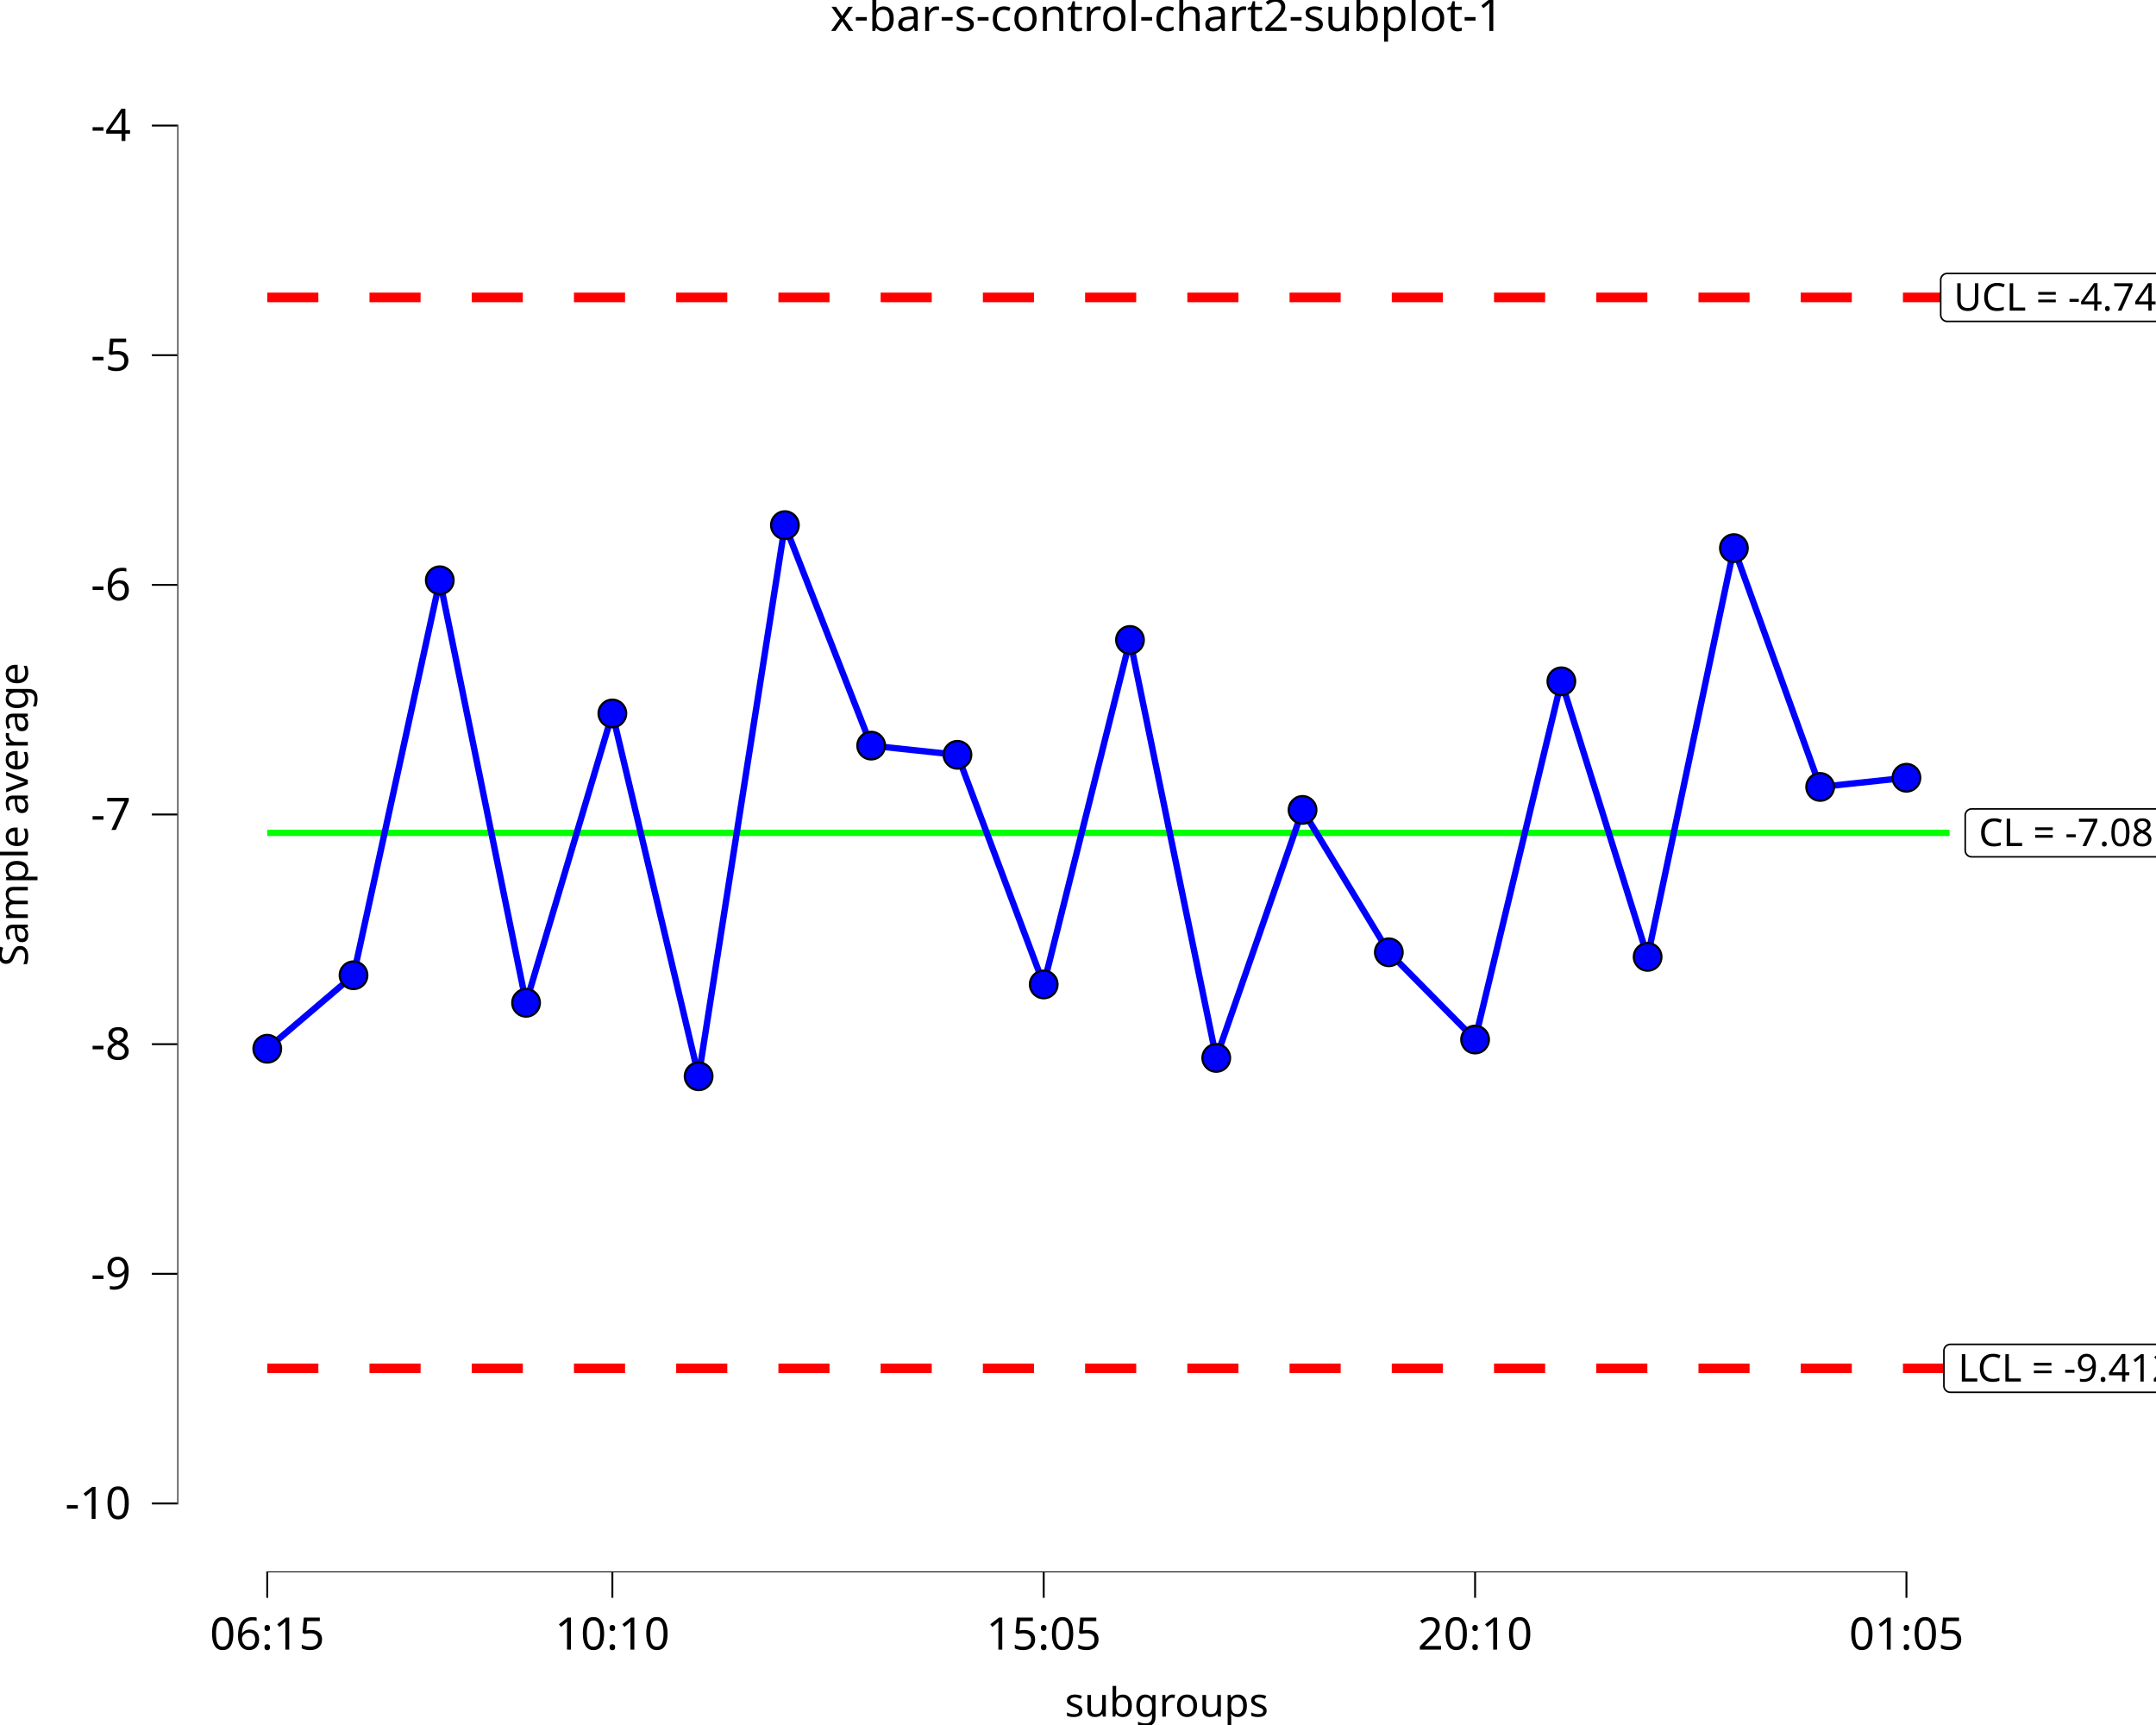
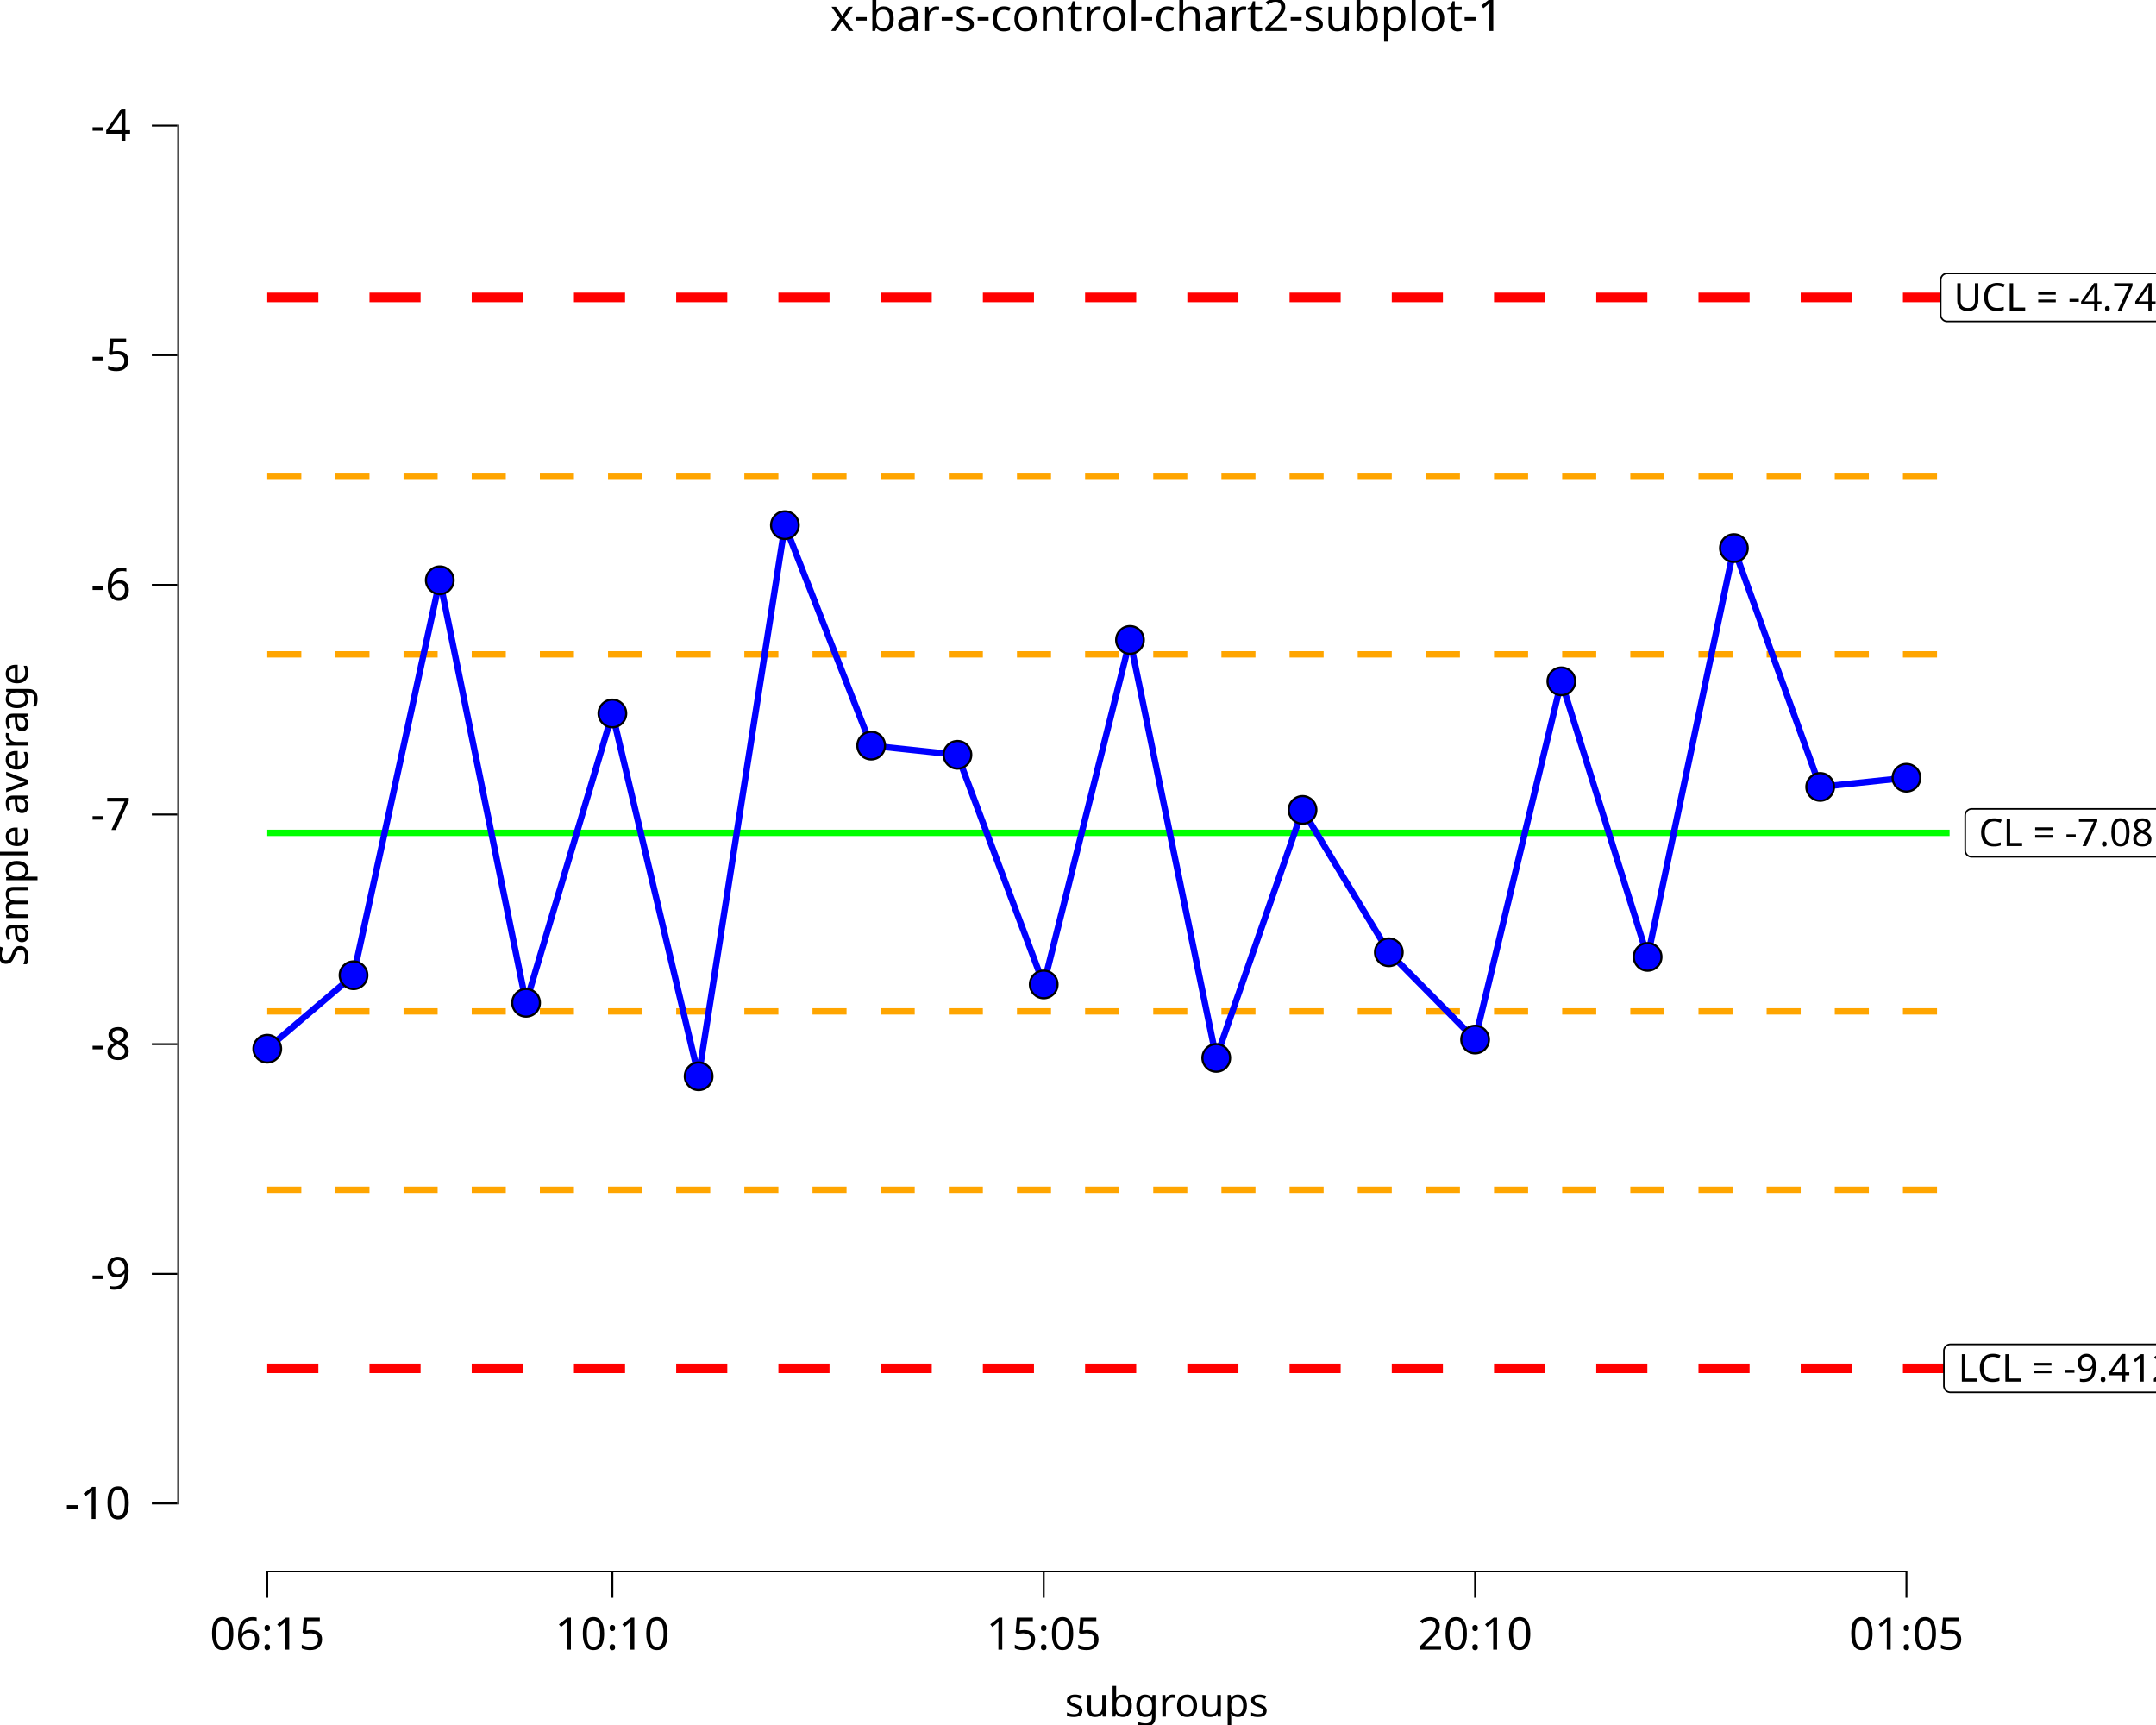
<svg xmlns="http://www.w3.org/2000/svg" class="svglite" data-engine-version="2.0" width="720.00pt" height="576.00pt" viewBox="0 0 720.00 576.00">
  <defs>
    <style type="text/css">
    .svglite line, .svglite polyline, .svglite polygon, .svglite path, .svglite rect, .svglite circle {
      fill: none;
      stroke: #000000;
      stroke-linecap: round;
      stroke-linejoin: round;
      stroke-miterlimit: 10.00;
    }
  </style>
  </defs>
  <rect width="100%" height="100%" style="stroke: none; fill: #FFFFFF;" />
  <defs>
    <clipPath id="cpMC4wMHw3MjAuMDB8MC4wMHw1NzYuMDA=">
      <rect x="0.00" y="0.00" width="720.00" height="576.00" />
    </clipPath>
  </defs>
  <g clip-path="url(#cpMC4wMHw3MjAuMDB8MC4wMHw1NzYuMDA=)">
    <rect x="0" y="0.00" width="720.00" height="576.00" style="stroke-width: 10.67; stroke: none;" />
  </g>
  <defs>
    <clipPath id="cpNTkuMjF8NzIwLjAwfDE4LjkyfDUyNS4wMw==">
      <rect x="59.21" y="18.92" width="660.79" height="506.11" />
    </clipPath>
  </defs>
  <g clip-path="url(#cpNTkuMjF8NzIwLjAwfDE4LjkyfDUyNS4wMw==)">
    <rect x="59.21" y="18.92" width="660.79" height="506.11" style="stroke-width: 10.67; stroke: none;" />
    <polyline points="89.25,99.31 103.66,99.31 103.66,99.31 132.47,99.31 132.47,99.31 161.28,99.31 161.28,99.31 190.09,99.31 190.09,99.31 218.90,99.31 218.90,99.31 247.71,99.31 247.71,99.31 276.52,99.31 276.52,99.31 305.33,99.31 305.33,99.31 334.15,99.31 334.15,99.31 362.96,99.31 362.96,99.31 391.77,99.31 391.77,99.31 420.58,99.31 420.58,99.31 449.39,99.31 449.39,99.31 478.20,99.31 478.20,99.31 507.01,99.31 507.01,99.31 535.82,99.31 535.82,99.31 564.64,99.31 564.64,99.31 593.45,99.31 593.45,99.31 622.26,99.31 622.26,99.31 651.07,99.31 651.07,99.31 " style="stroke-width: 3.20; stroke: #FF0000; stroke-dasharray: 17.07,17.07; stroke-linecap: butt;" />
    <polyline points="89.25,456.90 103.66,456.90 103.66,456.90 132.47,456.90 132.47,456.90 161.28,456.90 161.28,456.90 190.09,456.90 190.09,456.90 218.90,456.90 218.90,456.90 247.71,456.90 247.71,456.90 276.52,456.90 276.52,456.90 305.33,456.90 305.33,456.90 334.15,456.90 334.15,456.90 362.96,456.90 362.96,456.90 391.77,456.90 391.77,456.90 420.58,456.90 420.58,456.90 449.39,456.90 449.39,456.90 478.20,456.90 478.20,456.90 507.01,456.90 507.01,456.90 535.82,456.90 535.82,456.90 564.64,456.90 564.64,456.90 593.45,456.90 593.45,456.90 622.26,456.90 622.26,456.90 651.07,456.90 651.07,456.90 " style="stroke-width: 3.20; stroke: #FF0000; stroke-dasharray: 17.07,17.07; stroke-linecap: butt;" />
    <polyline points="89.25,278.11 103.66,278.11 103.66,278.11 132.47,278.11 132.47,278.11 161.28,278.11 161.28,278.11 190.09,278.11 190.09,278.11 218.90,278.11 218.90,278.11 247.71,278.11 247.71,278.11 276.52,278.11 276.52,278.11 305.33,278.11 305.33,278.11 334.15,278.11 334.15,278.11 362.96,278.11 362.96,278.11 391.77,278.11 391.77,278.11 420.58,278.11 420.58,278.11 449.39,278.11 449.39,278.11 478.20,278.11 478.20,278.11 507.01,278.11 507.01,278.11 535.82,278.11 535.82,278.11 564.64,278.11 564.64,278.11 593.45,278.11 593.45,278.11 622.26,278.11 622.26,278.11 651.07,278.11 651.07,278.11 " style="stroke-width: 2.13; stroke: #00FF00; stroke-linecap: butt;" />
+     <polyline points="89.25,218.51 103.66,218.51 103.66,218.51 132.47,218.51 132.47,218.51 161.28,218.51 161.28,218.51 190.09,218.51 190.09,218.51 218.90,218.51 218.90,218.51 247.71,218.51 247.71,218.51 276.52,218.51 276.52,218.51 305.33,218.51 305.33,218.51 334.15,218.51 334.15,218.51 362.96,218.51 362.96,218.51 391.77,218.51 391.77,218.51 420.58,218.51 420.58,218.51 449.39,218.51 449.39,218.51 478.20,218.51 478.20,218.51 507.01,218.51 507.01,218.51 535.82,218.51 535.82,218.51 564.64,218.51 564.64,218.51 593.45,218.51 593.45,218.51 622.26,218.51 622.26,218.51 651.07,218.51 651.07,218.51 " style="stroke-width: 2.13; stroke: #FFA500; stroke-dasharray: 11.38,11.38; stroke-linecap: butt;" />
+     <polyline points="89.25,337.71 103.66,337.71 103.66,337.71 132.47,337.71 132.47,337.71 161.28,337.71 161.28,337.71 190.09,337.71 190.09,337.71 218.90,337.71 218.90,337.71 247.71,337.71 247.71,337.71 276.52,337.71 276.52,337.71 305.33,337.71 305.33,337.71 334.15,337.71 334.15,337.71 362.96,337.71 362.96,337.71 391.77,337.71 391.77,337.71 420.58,337.71 420.58,337.71 449.39,337.71 449.39,337.71 478.20,337.71 478.20,337.71 507.01,337.71 507.01,337.71 535.82,337.71 535.82,337.71 564.64,337.71 564.64,337.71 593.45,337.71 593.45,337.71 622.26,337.71 622.26,337.71 651.07,337.71 651.07,337.71 " style="stroke-width: 2.13; stroke: #FFA500; stroke-dasharray: 11.38,11.38; stroke-linecap: butt;" />
+     <polyline points="89.25,158.91 103.66,158.91 103.66,158.91 132.47,158.91 132.47,158.91 161.28,158.91 161.28,158.91 190.09,158.91 190.09,158.91 218.90,158.91 218.90,158.91 247.71,158.91 247.71,158.91 276.52,158.91 276.52,158.91 305.33,158.91 305.33,158.91 334.15,158.91 334.15,158.91 362.96,158.91 362.96,158.91 391.77,158.91 391.77,158.91 420.58,158.91 420.58,158.91 449.39,158.91 449.39,158.91 478.20,158.91 478.20,158.91 507.01,158.91 507.01,158.91 535.82,158.91 535.82,158.91 564.64,158.91 564.64,158.91 593.45,158.91 593.45,158.91 622.26,158.91 622.26,158.91 651.07,158.91 651.07,158.91 " style="stroke-width: 2.13; stroke: #FFA500; stroke-dasharray: 11.38,11.38; stroke-linecap: butt;" />
+     <polyline points="89.25,397.30 103.66,397.30 103.66,397.30 132.47,397.30 132.47,397.30 161.28,397.30 161.28,397.30 190.09,397.30 190.09,397.30 218.90,397.30 218.90,397.30 247.71,397.30 247.71,397.30 276.52,397.30 276.52,397.30 305.33,397.30 305.33,397.30 334.15,397.30 334.15,397.30 362.96,397.30 362.96,397.30 391.77,397.30 391.77,397.30 420.58,397.30 420.58,397.30 449.39,397.30 449.39,397.30 478.20,397.30 478.20,397.30 507.01,397.30 507.01,397.30 535.82,397.30 535.82,397.30 564.64,397.30 564.64,397.30 593.45,397.30 593.45,397.30 622.26,397.30 622.26,397.30 651.07,397.30 651.07,397.30 " style="stroke-width: 2.13; stroke: #FFA500; stroke-dasharray: 11.38,11.38; stroke-linecap: butt;" />
    <polygon points="658.45,286.11 721.48,286.11 721.39,286.11 721.74,286.10 722.08,286.03 722.41,285.90 722.71,285.73 722.98,285.51 723.21,285.25 723.39,284.96 723.53,284.64 723.61,284.30 723.64,283.95 723.64,283.95 723.64,272.26 723.64,272.26 723.61,271.92 723.53,271.58 723.39,271.26 723.21,270.96 722.98,270.70 722.71,270.48 722.41,270.31 722.08,270.19 721.74,270.12 721.48,270.10 658.45,270.10 658.71,270.12 658.36,270.10 658.02,270.15 657.68,270.24 657.37,270.39 657.08,270.59 656.83,270.83 656.62,271.11 656.46,271.42 656.35,271.74 656.30,272.09 656.29,272.26 656.29,283.95 656.30,283.78 656.30,284.13 656.35,284.47 656.46,284.80 656.62,285.11 656.83,285.39 657.08,285.63 657.37,285.82 657.68,285.97 658.02,286.07 658.36,286.11 " style="stroke-width: 0.53; fill: #FFFFFF;" />
    <text x="689.96" y="282.51" text-anchor="middle" style="font-size: 12.80px; font-family: sans;" textLength="60.15px" lengthAdjust="spacingAndGlyphs">CL = -7.08</text>
    <polygon points="650.26,107.32 729.67,107.32 729.58,107.32 729.93,107.30 730.27,107.23 730.59,107.11 730.89,106.94 731.16,106.72 731.39,106.46 731.58,106.16 731.71,105.84 731.80,105.51 731.83,105.16 731.83,105.16 731.83,93.47 731.83,93.47 731.80,93.12 731.71,92.78 731.58,92.46 731.39,92.17 731.16,91.91 730.89,91.69 730.59,91.52 730.27,91.39 729.93,91.32 729.67,91.31 650.26,91.31 650.52,91.32 650.18,91.31 649.83,91.35 649.50,91.45 649.18,91.60 648.90,91.79 648.65,92.04 648.44,92.31 648.28,92.62 648.17,92.95 648.11,93.29 648.10,93.47 648.10,105.16 648.11,104.99 648.11,105.33 648.17,105.68 648.28,106.01 648.44,106.31 648.65,106.59 648.90,106.83 649.18,107.03 649.50,107.18 649.83,107.28 650.18,107.32 " style="stroke-width: 0.53; fill: #FFFFFF;" />
    <text x="689.96" y="103.72" text-anchor="middle" style="font-size: 12.80px; font-family: sans;" textLength="76.52px" lengthAdjust="spacingAndGlyphs">UCL = -4.748</text>
    <polygon points="651.33,464.91 728.60,464.91 728.51,464.91 728.86,464.89 729.20,464.82 729.53,464.70 729.83,464.52 730.10,464.30 730.33,464.04 730.51,463.75 730.65,463.43 730.73,463.09 730.76,462.75 730.76,462.75 730.76,451.06 730.76,451.06 730.73,450.71 730.65,450.37 730.51,450.05 730.33,449.76 730.10,449.50 729.83,449.28 729.53,449.10 729.20,448.98 728.86,448.91 728.60,448.90 651.33,448.90 651.59,448.91 651.24,448.90 650.89,448.94 650.56,449.04 650.25,449.18 649.96,449.38 649.71,449.62 649.50,449.90 649.34,450.21 649.23,450.54 649.17,450.88 649.17,451.06 649.17,462.75 649.17,462.57 649.17,462.92 649.23,463.26 649.34,463.59 649.50,463.90 649.71,464.18 649.96,464.42 650.25,464.62 650.56,464.77 650.89,464.86 651.24,464.91 " style="stroke-width: 0.53; fill: #FFFFFF;" />
    <text x="689.96" y="461.31" text-anchor="middle" style="font-size: 12.80px; font-family: sans;" textLength="74.39px" lengthAdjust="spacingAndGlyphs">LCL = -9.412</text>
    <polyline points="89.25,350.19 118.06,325.65 146.87,193.76 175.68,334.85 204.50,238.23 233.31,359.39 262.12,175.35 290.93,248.97 319.74,252.04 348.55,328.72 377.36,213.69 406.17,353.26 434.99,270.44 463.80,317.98 492.61,347.12 521.42,227.50 550.23,319.52 579.04,183.02 607.85,262.77 636.66,259.70 " style="stroke-width: 2.13; stroke: #0000FF; stroke-linecap: butt;" />
    <line x1="88.93" y1="525.03" x2="636.98" y2="525.03" style="stroke-width: 0.64; stroke-linecap: butt;" />
    <line x1="59.21" y1="502.34" x2="59.21" y2="41.60" style="stroke-width: 0.64; stroke-linecap: butt;" />
    <circle cx="89.25" cy="350.19" r="4.62" style="stroke-width: 0.71; fill: #0000FF;" />
    <circle cx="118.06" cy="325.65" r="4.62" style="stroke-width: 0.71; fill: #0000FF;" />
    <circle cx="146.87" cy="193.76" r="4.62" style="stroke-width: 0.71; fill: #0000FF;" />
    <circle cx="175.68" cy="334.85" r="4.62" style="stroke-width: 0.71; fill: #0000FF;" />
    <circle cx="204.50" cy="238.23" r="4.62" style="stroke-width: 0.71; fill: #0000FF;" />
    <circle cx="233.31" cy="359.39" r="4.62" style="stroke-width: 0.71; fill: #0000FF;" />
    <circle cx="262.12" cy="175.35" r="4.62" style="stroke-width: 0.71; fill: #0000FF;" />
    <circle cx="290.93" cy="248.97" r="4.62" style="stroke-width: 0.71; fill: #0000FF;" />
    <circle cx="319.74" cy="252.04" r="4.62" style="stroke-width: 0.71; fill: #0000FF;" />
    <circle cx="348.55" cy="328.72" r="4.62" style="stroke-width: 0.71; fill: #0000FF;" />
    <circle cx="377.36" cy="213.69" r="4.62" style="stroke-width: 0.71; fill: #0000FF;" />
    <circle cx="406.17" cy="353.26" r="4.62" style="stroke-width: 0.71; fill: #0000FF;" />
    <circle cx="434.99" cy="270.44" r="4.62" style="stroke-width: 0.71; fill: #0000FF;" />
    <circle cx="463.80" cy="317.98" r="4.62" style="stroke-width: 0.71; fill: #0000FF;" />
    <circle cx="492.61" cy="347.12" r="4.62" style="stroke-width: 0.71; fill: #0000FF;" />
    <circle cx="521.42" cy="227.50" r="4.62" style="stroke-width: 0.71; fill: #0000FF;" />
    <circle cx="550.23" cy="319.52" r="4.62" style="stroke-width: 0.71; fill: #0000FF;" />
    <circle cx="579.04" cy="183.02" r="4.62" style="stroke-width: 0.71; fill: #0000FF;" />
    <circle cx="607.85" cy="262.77" r="4.62" style="stroke-width: 0.71; fill: #0000FF;" />
    <circle cx="636.66" cy="259.70" r="4.62" style="stroke-width: 0.71; fill: #0000FF;" />
    <rect x="59.21" y="18.92" width="660.79" height="506.11" style="stroke-width: 0.00; stroke: none;" />
  </g>
  <g clip-path="url(#cpMC4wMHw3MjAuMDB8MC4wMHw1NzYuMDA=)">
    <polyline points="59.21,525.03 59.21,18.92 " style="stroke-width: 0.00; stroke: none; stroke-linecap: butt;" />
    <text x="43.74" y="507.19" text-anchor="end" style="font-size: 15.00px; font-family: sans;" textLength="21.68px" lengthAdjust="spacingAndGlyphs">-10</text>
    <text x="43.74" y="430.50" text-anchor="end" style="font-size: 15.00px; font-family: sans;" textLength="13.34px" lengthAdjust="spacingAndGlyphs">-9</text>
    <text x="43.74" y="353.82" text-anchor="end" style="font-size: 15.00px; font-family: sans;" textLength="13.34px" lengthAdjust="spacingAndGlyphs">-8</text>
    <text x="43.74" y="277.13" text-anchor="end" style="font-size: 15.00px; font-family: sans;" textLength="13.34px" lengthAdjust="spacingAndGlyphs">-7</text>
    <text x="43.74" y="200.45" text-anchor="end" style="font-size: 15.00px; font-family: sans;" textLength="13.34px" lengthAdjust="spacingAndGlyphs">-6</text>
    <text x="43.74" y="123.77" text-anchor="end" style="font-size: 15.00px; font-family: sans;" textLength="13.34px" lengthAdjust="spacingAndGlyphs">-5</text>
    <text x="43.74" y="47.08" text-anchor="end" style="font-size: 15.00px; font-family: sans;" textLength="13.34px" lengthAdjust="spacingAndGlyphs">-4</text>
    <polyline points="50.71,502.02 59.21,502.02 " style="stroke-width: 0.64; stroke-linecap: butt;" />
    <polyline points="50.71,425.34 59.21,425.34 " style="stroke-width: 0.64; stroke-linecap: butt;" />
    <polyline points="50.71,348.66 59.21,348.66 " style="stroke-width: 0.64; stroke-linecap: butt;" />
    <polyline points="50.71,271.97 59.21,271.97 " style="stroke-width: 0.64; stroke-linecap: butt;" />
    <polyline points="50.71,195.29 59.21,195.29 " style="stroke-width: 0.64; stroke-linecap: butt;" />
    <polyline points="50.71,118.61 59.21,118.61 " style="stroke-width: 0.64; stroke-linecap: butt;" />
    <polyline points="50.71,41.92 59.21,41.92 " style="stroke-width: 0.64; stroke-linecap: butt;" />
    <polyline points="59.21,525.03 720.00,525.03 " style="stroke-width: 0.00; stroke: none; stroke-linecap: butt;" />
    <polyline points="89.25,533.53 89.25,525.03 " style="stroke-width: 0.64; stroke-linecap: butt;" />
    <polyline points="204.50,533.53 204.50,525.03 " style="stroke-width: 0.64; stroke-linecap: butt;" />
    <polyline points="348.55,533.53 348.55,525.03 " style="stroke-width: 0.64; stroke-linecap: butt;" />
    <polyline points="492.61,533.53 492.61,525.03 " style="stroke-width: 0.64; stroke-linecap: butt;" />
    <polyline points="636.66,533.53 636.66,525.03 " style="stroke-width: 0.64; stroke-linecap: butt;" />
    <text x="89.25" y="550.83" text-anchor="middle" style="font-size: 15.00px; font-family: sans;" textLength="37.54px" lengthAdjust="spacingAndGlyphs">06:15</text>
    <text x="204.50" y="550.83" text-anchor="middle" style="font-size: 15.00px; font-family: sans;" textLength="37.54px" lengthAdjust="spacingAndGlyphs">10:10</text>
    <text x="348.55" y="550.83" text-anchor="middle" style="font-size: 15.00px; font-family: sans;" textLength="37.54px" lengthAdjust="spacingAndGlyphs">15:05</text>
    <text x="492.61" y="550.83" text-anchor="middle" style="font-size: 15.00px; font-family: sans;" textLength="37.54px" lengthAdjust="spacingAndGlyphs">20:10</text>
    <text x="636.66" y="550.83" text-anchor="middle" style="font-size: 15.00px; font-family: sans;" textLength="37.54px" lengthAdjust="spacingAndGlyphs">01:05</text>
    <text x="389.61" y="573.20" text-anchor="middle" style="font-size: 13.50px; font-family: sans;" textLength="63.06px" lengthAdjust="spacingAndGlyphs">subgroups</text>
    <text transform="translate(9.29,271.97) rotate(-90)" text-anchor="middle" style="font-size: 13.50px; font-family: sans;" textLength="98.33px" lengthAdjust="spacingAndGlyphs">Sample average</text>
    <text x="389.61" y="10.32" text-anchor="middle" style="font-size: 15.00px; font-family: sans;" textLength="210.10px" lengthAdjust="spacingAndGlyphs">x-bar-s-control-chart2-subplot-1</text>
  </g>
</svg>
